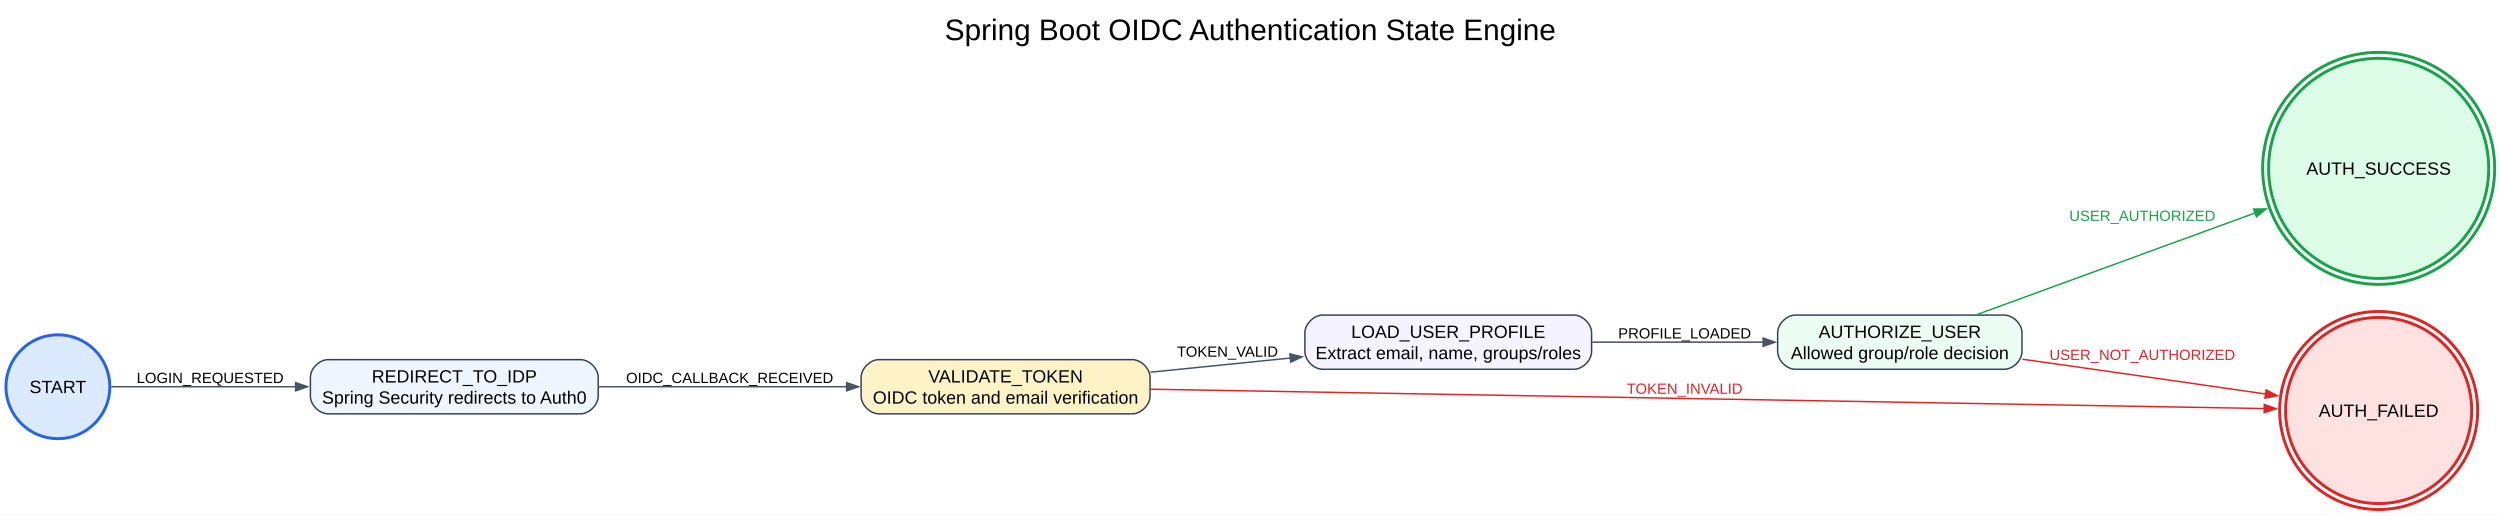
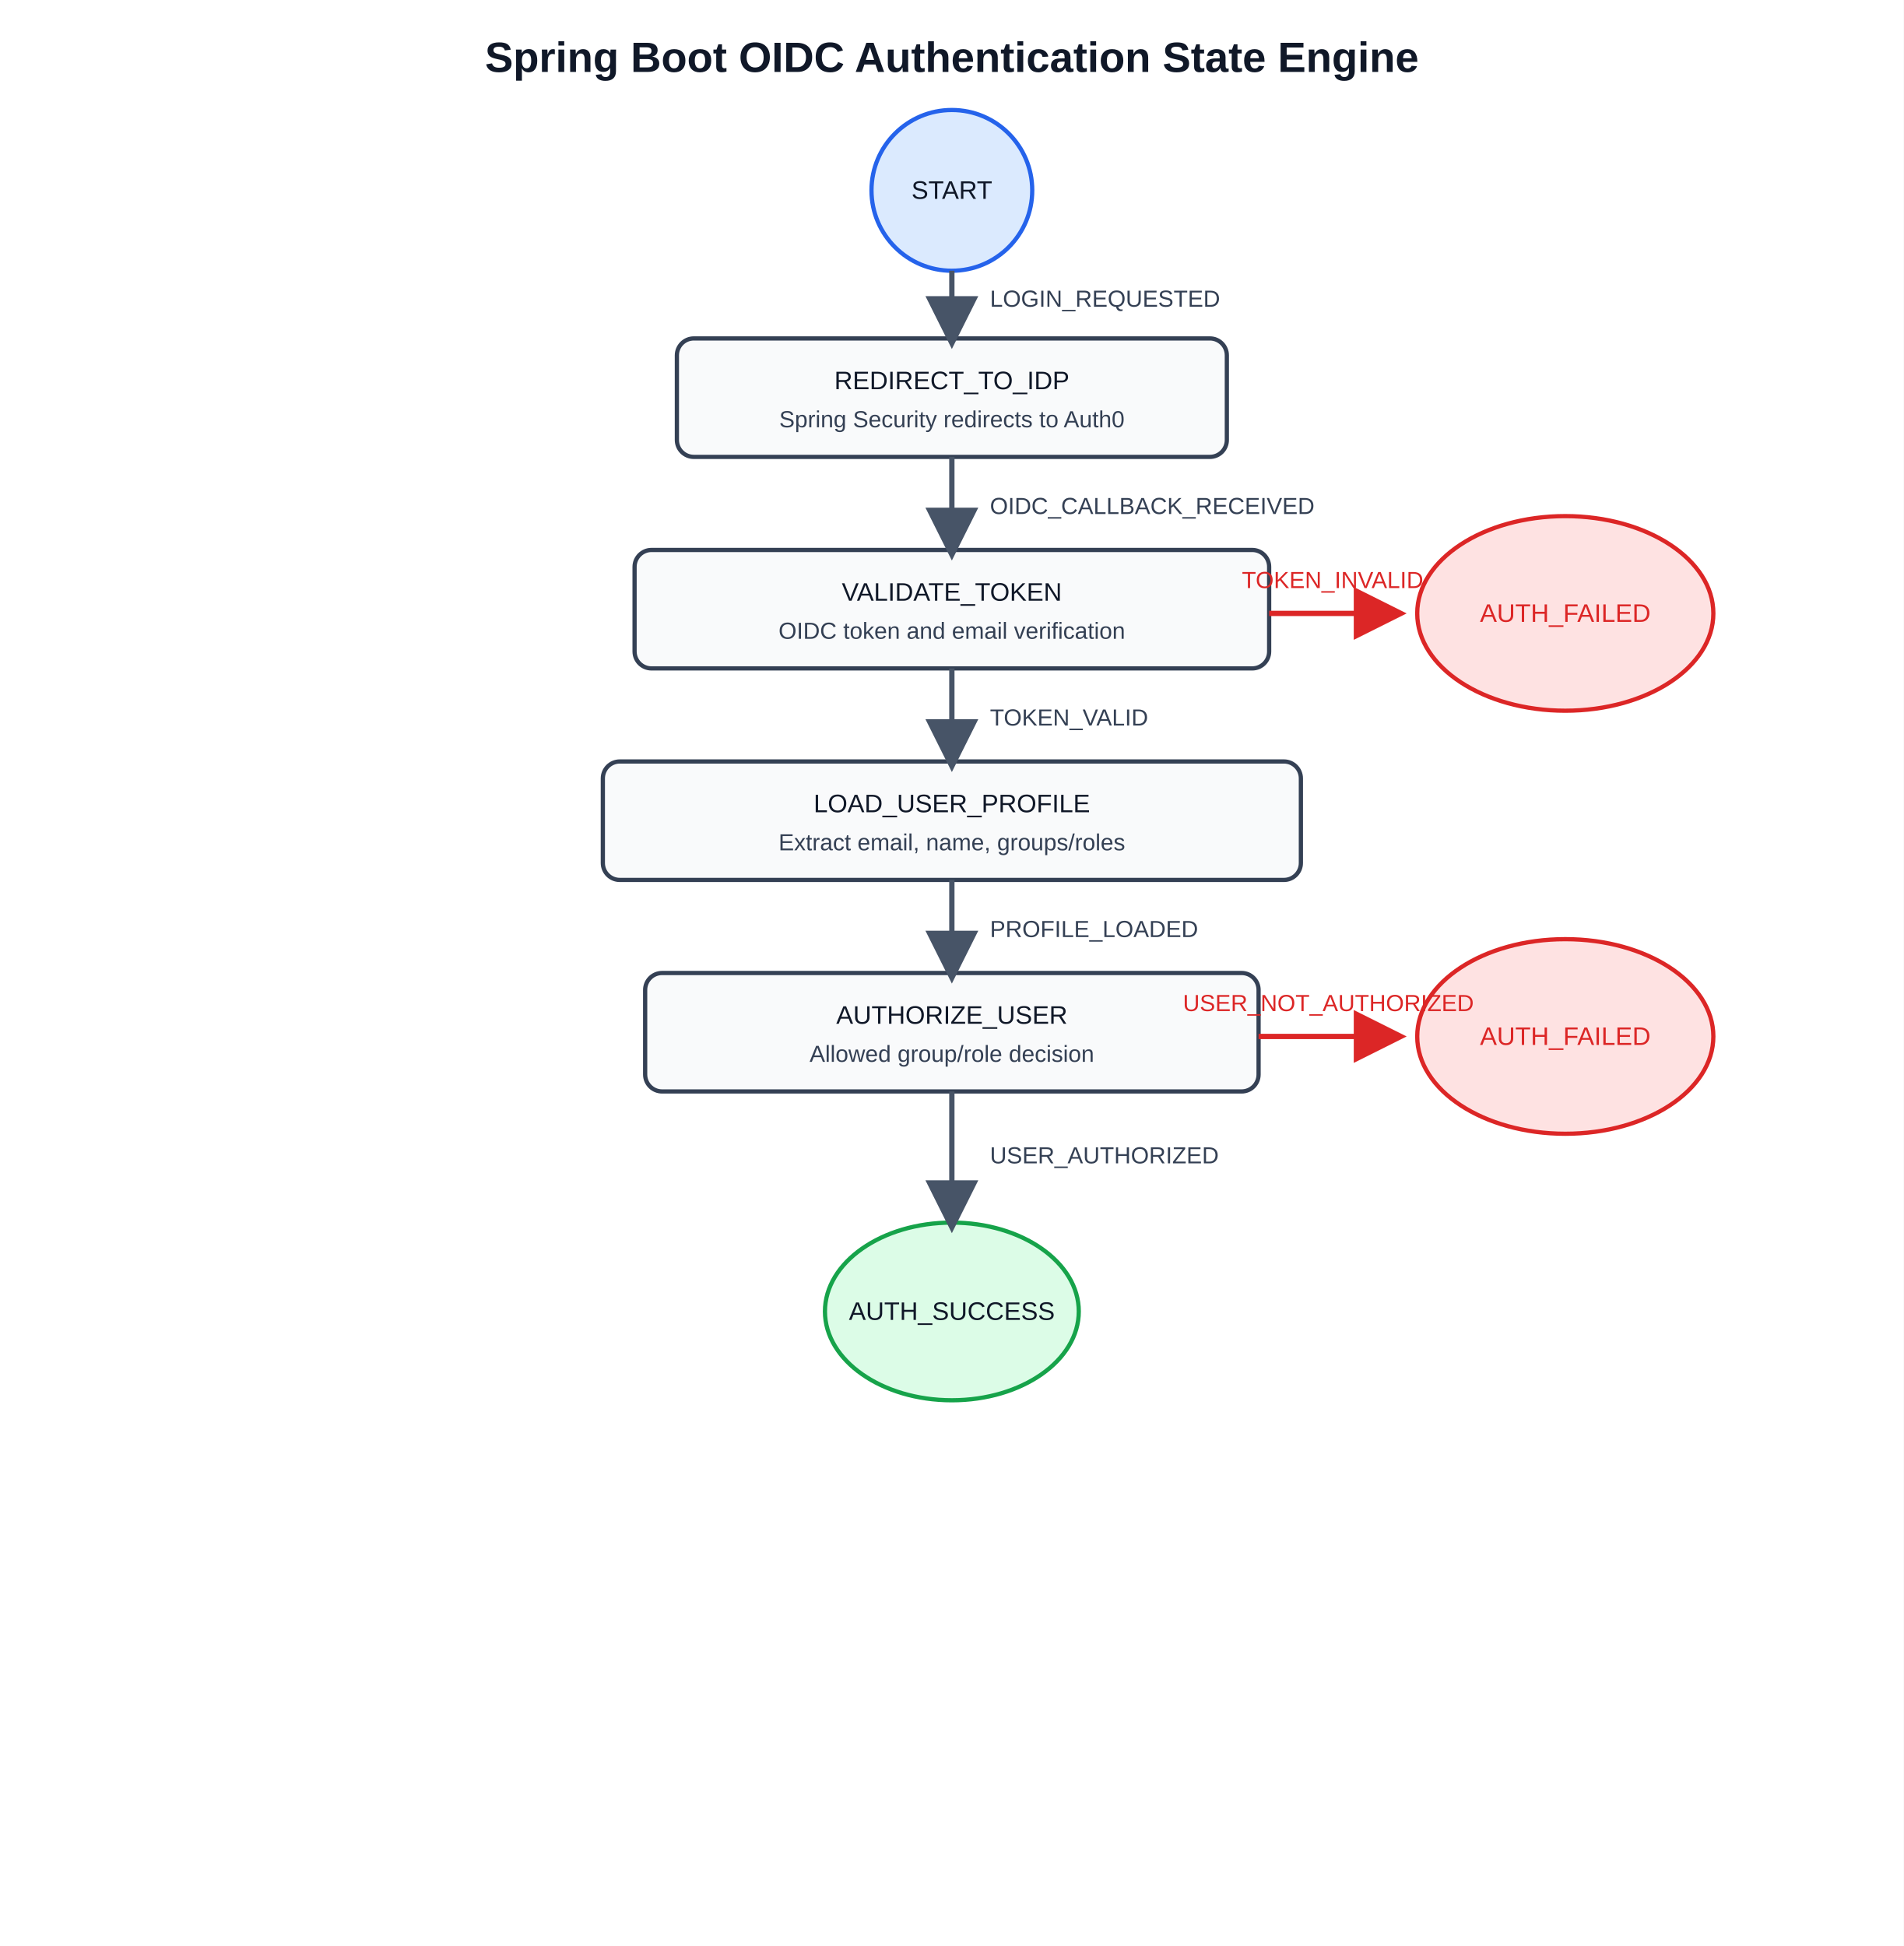
- <svg xmlns="http://www.w3.org/2000/svg" width="1683pt" height="347pt" viewBox="0.00 0.00 1683.00 347.00">
-   <g id="graph0" class="graph" transform="scale(1 1) rotate(0) translate(4 343)">
-     <polygon fill="white" stroke="none" points="-4,4 -4,-343 1679.41,-343 1679.41,4 -4,4" />
-     <text xml:space="preserve" text-anchor="middle" x="837.7" y="-316" font-family="Arial" font-size="20.00">Spring Boot OIDC Authentication State Engine</text>
-     <g id="node1" class="node">
-       <ellipse fill="#dbeafe" stroke="#2563eb" stroke-width="2" cx="34.98" cy="-82.65" rx="34.98" ry="34.98" />
-       <text xml:space="preserve" text-anchor="middle" x="34.98" y="-78.37" font-family="Arial" font-size="12.00">START</text>
-     </g>
-     <g id="node2" class="node">
-       <path fill="#eff6ff" stroke="#344054" d="M386.71,-100.9C386.71,-100.9 216.96,-100.9 216.96,-100.9 210.96,-100.9 204.96,-94.9 204.96,-88.9 204.96,-88.9 204.96,-76.4 204.96,-76.4 204.96,-70.4 210.96,-64.4 216.96,-64.4 216.96,-64.4 386.71,-64.4 386.71,-64.4 392.71,-64.4 398.71,-70.4 398.71,-76.4 398.71,-76.4 398.71,-88.9 398.71,-88.9 398.71,-94.9 392.71,-100.9 386.71,-100.9" />
-       <text xml:space="preserve" text-anchor="middle" x="301.84" y="-85.5" font-family="Arial" font-size="12.00">REDIRECT_TO_IDP</text>
-       <text xml:space="preserve" text-anchor="middle" x="301.84" y="-71.25" font-family="Arial" font-size="12.00">Spring Security redirects to Auth0</text>
-     </g>
-     <g id="edge1" class="edge">
-       <path fill="none" stroke="#475467" d="M70.88,-82.65C102.55,-82.65 150.92,-82.65 195.14,-82.65" />
-       <polygon fill="#475467" stroke="#475467" points="194.99,-85.45 202.99,-82.65 194.99,-79.85 194.99,-85.45" />
-       <text xml:space="preserve" text-anchor="middle" x="137.46" y="-85.15" font-family="Arial" font-size="10.00">LOGIN_REQUESTED</text>
-     </g>
-     <g id="node3" class="node">
-       <path fill="#fef3c7" stroke="#344054" d="M758.21,-100.9C758.21,-100.9 587.71,-100.9 587.71,-100.9 581.71,-100.9 575.71,-94.9 575.71,-88.9 575.71,-88.9 575.71,-76.4 575.71,-76.4 575.71,-70.4 581.71,-64.4 587.71,-64.4 587.71,-64.4 758.21,-64.4 758.21,-64.4 764.21,-64.4 770.21,-70.4 770.21,-76.4 770.21,-76.4 770.21,-88.9 770.21,-88.9 770.21,-94.9 764.21,-100.9 758.21,-100.9" />
-       <text xml:space="preserve" text-anchor="middle" x="672.96" y="-85.5" font-family="Arial" font-size="12.00">VALIDATE_TOKEN</text>
-       <text xml:space="preserve" text-anchor="middle" x="672.96" y="-71.25" font-family="Arial" font-size="12.00">OIDC token and email verification</text>
-     </g>
-     <g id="edge2" class="edge">
-       <path fill="none" stroke="#475467" d="M398.86,-82.65C450.14,-82.65 513.38,-82.65 566.09,-82.65" />
-       <polygon fill="#475467" stroke="#475467" points="565.95,-85.45 573.95,-82.65 565.95,-79.85 565.95,-85.45" />
-       <text xml:space="preserve" text-anchor="middle" x="487.21" y="-85.15" font-family="Arial" font-size="10.00">OIDC_CALLBACK_RECEIVED</text>
-     </g>
-     <g id="node4" class="node">
-       <path fill="#f5f3ff" stroke="#344054" d="M1055.46,-130.9C1055.46,-130.9 886.46,-130.9 886.46,-130.9 880.46,-130.9 874.46,-124.9 874.46,-118.9 874.46,-118.9 874.46,-106.4 874.46,-106.4 874.46,-100.4 880.46,-94.4 886.46,-94.4 886.46,-94.4 1055.46,-94.4 1055.46,-94.4 1061.46,-94.4 1067.46,-100.4 1067.46,-106.4 1067.46,-106.4 1067.46,-118.9 1067.46,-118.9 1067.46,-124.9 1061.46,-130.9 1055.46,-130.9" />
-       <text xml:space="preserve" text-anchor="middle" x="970.96" y="-115.5" font-family="Arial" font-size="12.00">LOAD_USER_PROFILE</text>
-       <text xml:space="preserve" text-anchor="middle" x="970.96" y="-101.25" font-family="Arial" font-size="12.00">Extract email, name, groups/roles</text>
-     </g>
-     <g id="edge3" class="edge">
-       <path fill="none" stroke="#475467" d="M770.47,-92.43C800.59,-95.48 833.96,-98.86 864.66,-101.98" />
-       <polygon fill="#475467" stroke="#475467" points="864.34,-104.76 872.58,-102.78 864.9,-99.19 864.34,-104.76" />
-       <text xml:space="preserve" text-anchor="middle" x="822.34" y="-102.84" font-family="Arial" font-size="10.00">TOKEN_VALID</text>
-     </g>
-     <g id="node7" class="node">
-       <ellipse fill="#fee2e2" stroke="#dc2626" stroke-width="2" cx="1597.31" cy="-66.65" rx="62.65" ry="62.65" />
-       <ellipse fill="none" stroke="#dc2626" stroke-width="2" cx="1597.31" cy="-66.65" rx="66.65" ry="66.65" />
-       <text xml:space="preserve" text-anchor="middle" x="1597.31" y="-62.37" font-family="Arial" font-size="12.00">AUTH_FAILED</text>
-     </g>
-     <g id="edge4" class="edge">
-       <path fill="none" stroke="#dc2626" d="M770.49,-80.97C954.91,-77.77 1353.78,-70.86 1520.58,-67.96" />
-       <polygon fill="#dc2626" stroke="#dc2626" points="1520.32,-70.77 1528.27,-67.83 1520.23,-65.17 1520.32,-70.77" />
-       <text xml:space="preserve" text-anchor="middle" x="1130.09" y="-77.89" font-family="Arial" font-size="10.00" fill="#dc2626">TOKEN_INVALID</text>
-     </g>
-     <g id="node5" class="node">
-       <path fill="#ecfdf3" stroke="#344054" d="M1345.21,-130.9C1345.21,-130.9 1204.71,-130.9 1204.71,-130.9 1198.71,-130.9 1192.71,-124.9 1192.71,-118.9 1192.71,-118.9 1192.71,-106.4 1192.71,-106.4 1192.71,-100.4 1198.71,-94.4 1204.71,-94.4 1204.71,-94.4 1345.21,-94.4 1345.21,-94.4 1351.21,-94.4 1357.21,-100.4 1357.21,-106.4 1357.21,-106.4 1357.21,-118.9 1357.21,-118.9 1357.21,-124.9 1351.21,-130.9 1345.21,-130.9" />
-       <text xml:space="preserve" text-anchor="middle" x="1274.96" y="-115.5" font-family="Arial" font-size="12.00">AUTHORIZE_USER</text>
-       <text xml:space="preserve" text-anchor="middle" x="1274.96" y="-101.25" font-family="Arial" font-size="12.00">Allowed group/role decision</text>
-     </g>
-     <g id="edge5" class="edge">
-       <path fill="none" stroke="#475467" d="M1067.93,-112.65C1104.87,-112.65 1146.9,-112.65 1183.32,-112.65" />
-       <polygon fill="#475467" stroke="#475467" points="1182.94,-115.45 1190.94,-112.65 1182.94,-109.85 1182.94,-115.45" />
-       <text xml:space="preserve" text-anchor="middle" x="1130.09" y="-115.15" font-family="Arial" font-size="10.00">PROFILE_LOADED</text>
-     </g>
-     <g id="node6" class="node">
-       <ellipse fill="#dcfce7" stroke="#16a34a" stroke-width="2" cx="1597.31" cy="-229.65" rx="74.1" ry="74.1" />
-       <ellipse fill="none" stroke="#16a34a" stroke-width="2" cx="1597.31" cy="-229.65" rx="78.1" ry="78.1" />
-       <text xml:space="preserve" text-anchor="middle" x="1597.31" y="-225.37" font-family="Arial" font-size="12.00">AUTH_SUCCESS</text>
-     </g>
-     <g id="edge6" class="edge">
-       <path fill="none" stroke="#16a34a" d="M1327.08,-131.32C1377.4,-149.7 1455.07,-178.06 1514.08,-199.62" />
-       <polygon fill="#16a34a" stroke="#16a34a" points="1513.12,-202.25 1521.59,-202.36 1515.04,-196.98 1513.12,-202.25" />
-       <text xml:space="preserve" text-anchor="middle" x="1438.21" y="-194.3" font-family="Arial" font-size="10.00" fill="#16a34a">USER_AUTHORIZED</text>
-     </g>
-     <g id="edge7" class="edge">
-       <path fill="none" stroke="#dc2626" d="M1357.56,-101.16C1400.35,-95.11 1453.62,-87.53 1501.21,-80.65 1507.74,-79.7 1514.52,-78.72 1521.32,-77.72" />
-       <polygon fill="#dc2626" stroke="#dc2626" points="1521.57,-80.52 1529.08,-76.59 1520.76,-74.98 1521.57,-80.52" />
-       <text xml:space="preserve" text-anchor="middle" x="1438.21" y="-100.67" font-family="Arial" font-size="10.00" fill="#dc2626">USER_NOT_AUTHORIZED</text>
-     </g>
-   </g>
+ <svg xmlns="http://www.w3.org/2000/svg" width="900" height="920" viewBox="0 0 900 920" role="img" aria-labelledby="title desc">
+   <defs>
+     <marker id="arrow" markerWidth="10" markerHeight="10" refX="8" refY="5" orient="auto" markerUnits="strokeWidth">
+       <path d="M 0 0 L 10 5 L 0 10 z" fill="#475467" />
+     </marker>
+     <marker id="arrow-red" markerWidth="10" markerHeight="10" refX="8" refY="5" orient="auto" markerUnits="strokeWidth">
+       <path d="M 0 0 L 10 5 L 0 10 z" fill="#dc2626" />
+     </marker>
+     <style>
+       text { font-family: Arial, sans-serif; fill: #101828; }
+       .label { font-size: 12px; }
+       .event { font-size: 11px; fill: #344054; }
+       .title { font-size: 20px; font-weight: 700; }
+       .node { stroke: #344054; stroke-width: 2; }
+       .main { fill: #f9fafb; }
+       .start { fill: #dbeafe; stroke: #2563eb; }
+       .success { fill: #dcfce7; stroke: #16a34a; }
+       .failure { fill: #fee2e2; stroke: #dc2626; }
+       .failText { fill: #dc2626; }
+       .line { stroke: #475467; stroke-width: 2.5; fill: none; marker-end: url(#arrow); }
+       .line-red { stroke: #dc2626; stroke-width: 2.5; fill: none; marker-end: url(#arrow-red); }
+     </style>
+   </defs>
+   <rect width="100%" height="100%" fill="white" />
+   <text class="title" x="450" y="34" text-anchor="middle">Spring Boot OIDC Authentication State Engine</text>
+   <ellipse class="node start" cx="450" cy="90" rx="38" ry="38" />
+   <text class="label" x="450" y="94" text-anchor="middle">START</text>
+   <rect class="node main" x="320" y="160" width="260" height="56" rx="8" />
+   <text class="label" x="450" y="184" text-anchor="middle">REDIRECT_TO_IDP</text>
+   <text class="event" x="450" y="202" text-anchor="middle">Spring Security redirects to Auth0</text>
+   <rect class="node main" x="300" y="260" width="300" height="56" rx="8" fill="#fef3c7" />
+   <text class="label" x="450" y="284" text-anchor="middle">VALIDATE_TOKEN</text>
+   <text class="event" x="450" y="302" text-anchor="middle">OIDC token and email verification</text>
+   <rect class="node main" x="285" y="360" width="330" height="56" rx="8" fill="#f5f3ff" />
+   <text class="label" x="450" y="384" text-anchor="middle">LOAD_USER_PROFILE</text>
+   <text class="event" x="450" y="402" text-anchor="middle">Extract email, name, groups/roles</text>
+   <rect class="node main" x="305" y="460" width="290" height="56" rx="8" fill="#ecfdf3" />
+   <text class="label" x="450" y="484" text-anchor="middle">AUTHORIZE_USER</text>
+   <text class="event" x="450" y="502" text-anchor="middle">Allowed group/role decision</text>
+   <ellipse class="node success" cx="450" cy="620" rx="60" ry="42" />
+   <text class="label" x="450" y="624" text-anchor="middle">AUTH_SUCCESS</text>
+   <ellipse class="node failure" cx="740" cy="290" rx="70" ry="46" />
+   <text class="label failText" x="740" y="294" text-anchor="middle">AUTH_FAILED</text>
+   <ellipse class="node failure" cx="740" cy="490" rx="70" ry="46" />
+   <text class="label failText" x="740" y="494" text-anchor="middle">AUTH_FAILED</text>
+   <path class="line" d="M 450 128 L 450 160" />
+   <text class="event" x="468" y="145">LOGIN_REQUESTED</text>
+   <path class="line" d="M 450 216 L 450 260" />
+   <text class="event" x="468" y="243">OIDC_CALLBACK_RECEIVED</text>
+   <path class="line" d="M 450 316 L 450 360" />
+   <text class="event" x="468" y="343">TOKEN_VALID</text>
+   <path class="line-red" d="M 600 290 L 660 290" />
+   <text class="event failText" x="630" y="278" text-anchor="middle">TOKEN_INVALID</text>
+   <path class="line" d="M 450 416 L 450 460" />
+   <text class="event" x="468" y="443">PROFILE_LOADED</text>
+   <path class="line" d="M 450 516 L 450 578" />
+   <text class="event" x="468" y="550">USER_AUTHORIZED</text>
+   <path class="line-red" d="M 595 490 L 660 490" />
+   <text class="event failText" x="628" y="478" text-anchor="middle">USER_NOT_AUTHORIZED</text>
</svg>
